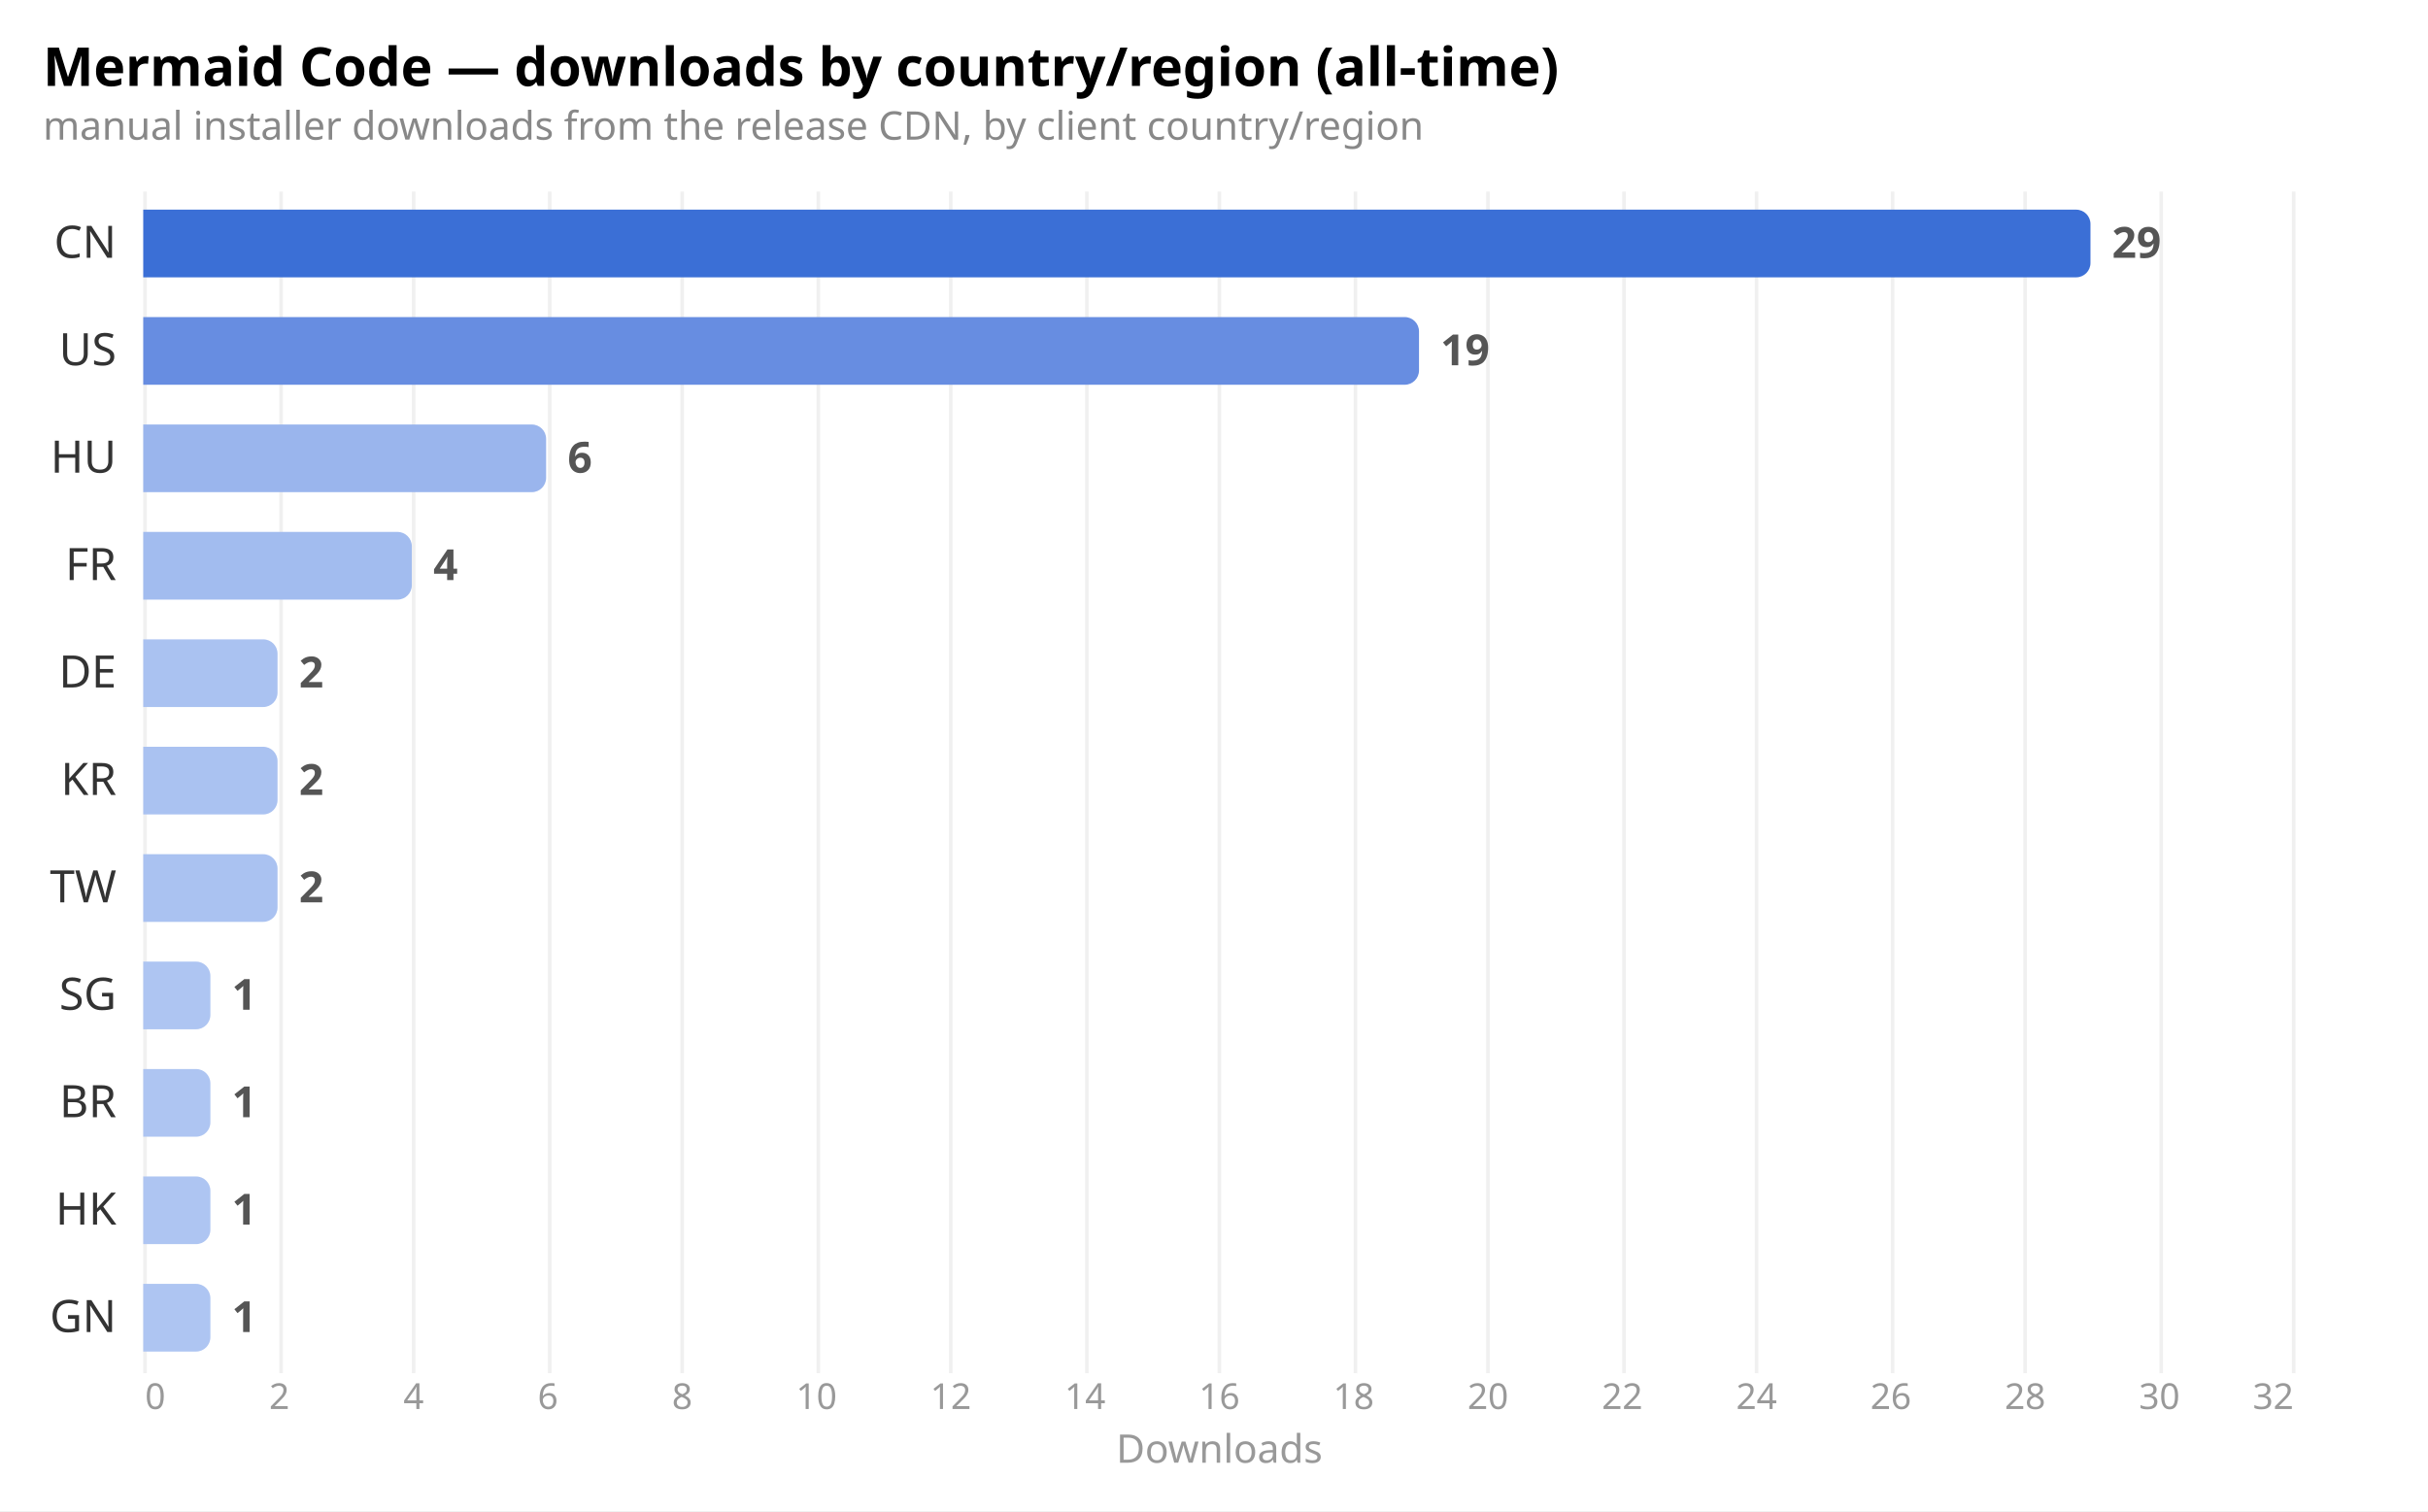
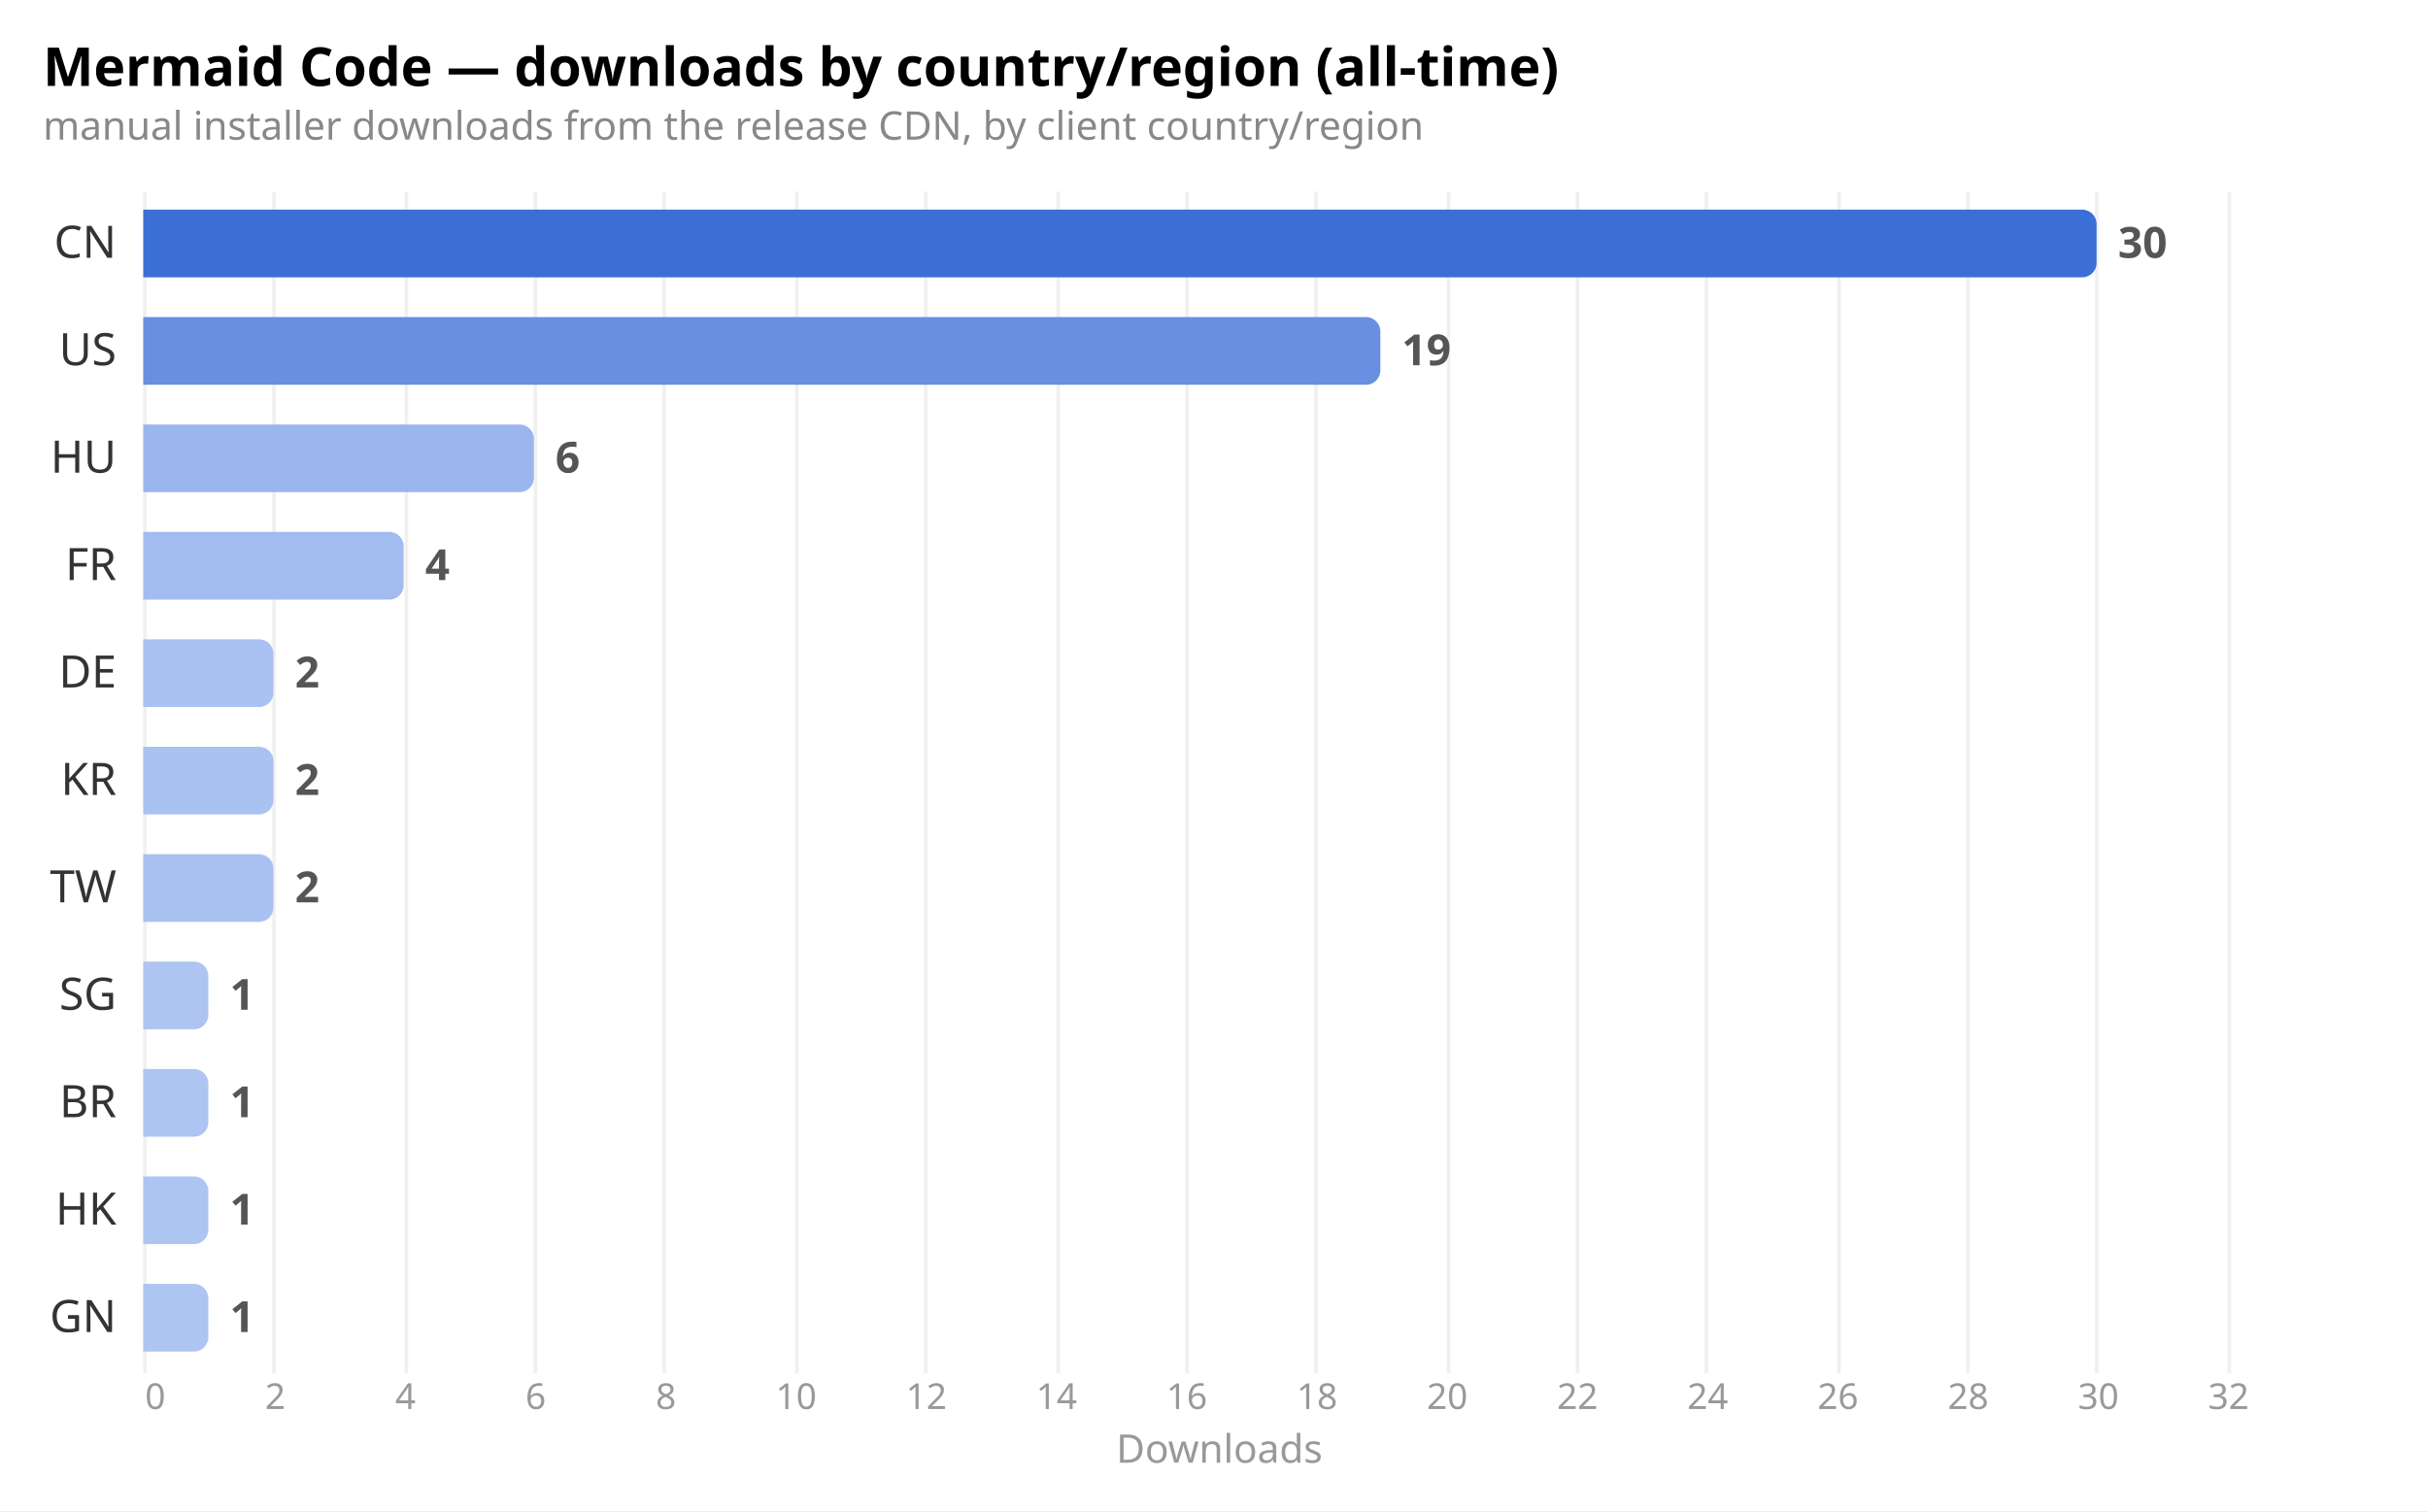
<svg xmlns="http://www.w3.org/2000/svg" version="1.1" class="marks" width="678" height="422" viewBox="0 0 678 422">
  <rect width="678" height="422" fill="white" />
  <g fill="none" stroke-miterlimit="4" transform="translate(40,53)">
    <g class="mark-group role-frame root" role="graphics-object" aria-roledescription="group mark container">
      <g transform="translate(0,0)">
        <path class="background" aria-hidden="true" d="M0,0h600v330h-600Z" />
        <g>
          <g class="mark-group role-axis" aria-hidden="true">
            <g transform="translate(0.5,330.5)">
              <path class="background" aria-hidden="true" d="M0,0h0v0h0Z" pointer-events="none" />
              <g>
                <g class="mark-rule role-axis-grid" pointer-events="none">
                  <line transform="translate(0,0)" x2="0" y2="-330" stroke="#f0f0f0" stroke-width="1" opacity="1" />
-                   <line transform="translate(38,0)" x2="0" y2="-330" stroke="#f0f0f0" stroke-width="1" opacity="1" />
-                   <line transform="translate(75,0)" x2="0" y2="-330" stroke="#f0f0f0" stroke-width="1" opacity="1" />
-                   <line transform="translate(113,0)" x2="0" y2="-330" stroke="#f0f0f0" stroke-width="1" opacity="1" />
-                   <line transform="translate(150,0)" x2="0" y2="-330" stroke="#f0f0f0" stroke-width="1" opacity="1" />
-                   <line transform="translate(188,0)" x2="0" y2="-330" stroke="#f0f0f0" stroke-width="1" opacity="1" />
-                   <line transform="translate(225,0)" x2="0" y2="-330" stroke="#f0f0f0" stroke-width="1" opacity="1" />
-                   <line transform="translate(263,0)" x2="0" y2="-330" stroke="#f0f0f0" stroke-width="1" opacity="1" />
-                   <line transform="translate(300,0)" x2="0" y2="-330" stroke="#f0f0f0" stroke-width="1" opacity="1" />
-                   <line transform="translate(338,0)" x2="0" y2="-330" stroke="#f0f0f0" stroke-width="1" opacity="1" />
-                   <line transform="translate(375,0)" x2="0" y2="-330" stroke="#f0f0f0" stroke-width="1" opacity="1" />
-                   <line transform="translate(413,0)" x2="0" y2="-330" stroke="#f0f0f0" stroke-width="1" opacity="1" />
-                   <line transform="translate(450,0)" x2="0" y2="-330" stroke="#f0f0f0" stroke-width="1" opacity="1" />
-                   <line transform="translate(488,0)" x2="0" y2="-330" stroke="#f0f0f0" stroke-width="1" opacity="1" />
-                   <line transform="translate(525,0)" x2="0" y2="-330" stroke="#f0f0f0" stroke-width="1" opacity="1" />
-                   <line transform="translate(563,0)" x2="0" y2="-330" stroke="#f0f0f0" stroke-width="1" opacity="1" />
-                   <line transform="translate(600,0)" x2="0" y2="-330" stroke="#f0f0f0" stroke-width="1" opacity="1" />
+                   <line transform="translate(36,0)" x2="0" y2="-330" stroke="#f0f0f0" stroke-width="1" opacity="1" />
+                   <line transform="translate(73,0)" x2="0" y2="-330" stroke="#f0f0f0" stroke-width="1" opacity="1" />
+                   <line transform="translate(109,0)" x2="0" y2="-330" stroke="#f0f0f0" stroke-width="1" opacity="1" />
+                   <line transform="translate(145,0)" x2="0" y2="-330" stroke="#f0f0f0" stroke-width="1" opacity="1" />
+                   <line transform="translate(182,0)" x2="0" y2="-330" stroke="#f0f0f0" stroke-width="1" opacity="1" />
+                   <line transform="translate(218,0)" x2="0" y2="-330" stroke="#f0f0f0" stroke-width="1" opacity="1" />
+                   <line transform="translate(255,0)" x2="0" y2="-330" stroke="#f0f0f0" stroke-width="1" opacity="1" />
+                   <line transform="translate(291,0)" x2="0" y2="-330" stroke="#f0f0f0" stroke-width="1" opacity="1" />
+                   <line transform="translate(327,0)" x2="0" y2="-330" stroke="#f0f0f0" stroke-width="1" opacity="1" />
+                   <line transform="translate(364,0)" x2="0" y2="-330" stroke="#f0f0f0" stroke-width="1" opacity="1" />
+                   <line transform="translate(400,0)" x2="0" y2="-330" stroke="#f0f0f0" stroke-width="1" opacity="1" />
+                   <line transform="translate(436,0)" x2="0" y2="-330" stroke="#f0f0f0" stroke-width="1" opacity="1" />
+                   <line transform="translate(473,0)" x2="0" y2="-330" stroke="#f0f0f0" stroke-width="1" opacity="1" />
+                   <line transform="translate(509,0)" x2="0" y2="-330" stroke="#f0f0f0" stroke-width="1" opacity="1" />
+                   <line transform="translate(545,0)" x2="0" y2="-330" stroke="#f0f0f0" stroke-width="1" opacity="1" />
+                   <line transform="translate(582,0)" x2="0" y2="-330" stroke="#f0f0f0" stroke-width="1" opacity="1" />
                </g>
              </g>
              <path class="foreground" aria-hidden="true" d="" pointer-events="none" display="none" />
            </g>
          </g>
-           <g class="mark-group role-axis" role="graphics-symbol" aria-roledescription="axis" aria-label="X-axis titled 'Downloads' for a linear scale with values from 0 to 32">
+           <g class="mark-group role-axis" role="graphics-symbol" aria-roledescription="axis" aria-label="X-axis titled 'Downloads' for a linear scale with values from 0 to 33">
            <g transform="translate(0.5,330.5)">
              <path class="background" aria-hidden="true" d="M0,0h0v0h0Z" pointer-events="none" />
              <g>
                <g class="mark-text role-axis-label" pointer-events="none">
                  <text text-anchor="start" transform="translate(0,10)" font-family="sans-serif" font-size="10px" fill="#999" opacity="1">0</text>
-                   <text text-anchor="middle" transform="translate(37.5,10)" font-family="sans-serif" font-size="10px" fill="#999" opacity="1">2</text>
-                   <text text-anchor="middle" transform="translate(75,10)" font-family="sans-serif" font-size="10px" fill="#999" opacity="1">4</text>
-                   <text text-anchor="middle" transform="translate(112.5,10)" font-family="sans-serif" font-size="10px" fill="#999" opacity="1">6</text>
-                   <text text-anchor="middle" transform="translate(150,10)" font-family="sans-serif" font-size="10px" fill="#999" opacity="1">8</text>
-                   <text text-anchor="middle" transform="translate(187.5,10)" font-family="sans-serif" font-size="10px" fill="#999" opacity="1">10</text>
-                   <text text-anchor="middle" transform="translate(225,10)" font-family="sans-serif" font-size="10px" fill="#999" opacity="1">12</text>
-                   <text text-anchor="middle" transform="translate(262.5,10)" font-family="sans-serif" font-size="10px" fill="#999" opacity="1">14</text>
-                   <text text-anchor="middle" transform="translate(300,10)" font-family="sans-serif" font-size="10px" fill="#999" opacity="1">16</text>
-                   <text text-anchor="middle" transform="translate(337.5,10)" font-family="sans-serif" font-size="10px" fill="#999" opacity="1">18</text>
-                   <text text-anchor="middle" transform="translate(375,10)" font-family="sans-serif" font-size="10px" fill="#999" opacity="1">20</text>
-                   <text text-anchor="middle" transform="translate(412.5,10)" font-family="sans-serif" font-size="10px" fill="#999" opacity="1">22</text>
-                   <text text-anchor="middle" transform="translate(450,10)" font-family="sans-serif" font-size="10px" fill="#999" opacity="1">24</text>
-                   <text text-anchor="middle" transform="translate(487.5,10)" font-family="sans-serif" font-size="10px" fill="#999" opacity="1">26</text>
-                   <text text-anchor="middle" transform="translate(525,10)" font-family="sans-serif" font-size="10px" fill="#999" opacity="1">28</text>
-                   <text text-anchor="middle" transform="translate(562.5,10)" font-family="sans-serif" font-size="10px" fill="#999" opacity="1">30</text>
-                   <text text-anchor="end" transform="translate(600,10)" font-family="sans-serif" font-size="10px" fill="#999" opacity="1">32</text>
+                   <text text-anchor="middle" transform="translate(36.36364,10)" font-family="sans-serif" font-size="10px" fill="#999" opacity="1">2</text>
+                   <text text-anchor="middle" transform="translate(72.72727,10)" font-family="sans-serif" font-size="10px" fill="#999" opacity="1">4</text>
+                   <text text-anchor="middle" transform="translate(109.0909,10)" font-family="sans-serif" font-size="10px" fill="#999" opacity="1">6</text>
+                   <text text-anchor="middle" transform="translate(145.4545,10)" font-family="sans-serif" font-size="10px" fill="#999" opacity="1">8</text>
+                   <text text-anchor="middle" transform="translate(181.8182,10)" font-family="sans-serif" font-size="10px" fill="#999" opacity="1">10</text>
+                   <text text-anchor="middle" transform="translate(218.1818,10)" font-family="sans-serif" font-size="10px" fill="#999" opacity="1">12</text>
+                   <text text-anchor="middle" transform="translate(254.5455,10)" font-family="sans-serif" font-size="10px" fill="#999" opacity="1">14</text>
+                   <text text-anchor="middle" transform="translate(290.9091,10)" font-family="sans-serif" font-size="10px" fill="#999" opacity="1">16</text>
+                   <text text-anchor="middle" transform="translate(327.2727,10)" font-family="sans-serif" font-size="10px" fill="#999" opacity="1">18</text>
+                   <text text-anchor="middle" transform="translate(363.6364,10)" font-family="sans-serif" font-size="10px" fill="#999" opacity="1">20</text>
+                   <text text-anchor="middle" transform="translate(400,10)" font-family="sans-serif" font-size="10px" fill="#999" opacity="1">22</text>
+                   <text text-anchor="middle" transform="translate(436.3636,10)" font-family="sans-serif" font-size="10px" fill="#999" opacity="1">24</text>
+                   <text text-anchor="middle" transform="translate(472.7273,10)" font-family="sans-serif" font-size="10px" fill="#999" opacity="1">26</text>
+                   <text text-anchor="middle" transform="translate(509.0909,10)" font-family="sans-serif" font-size="10px" fill="#999" opacity="1">28</text>
+                   <text text-anchor="middle" transform="translate(545.4545,10)" font-family="sans-serif" font-size="10px" fill="#999" opacity="1">30</text>
+                   <text text-anchor="middle" transform="translate(581.8182,10)" font-family="sans-serif" font-size="10px" fill="#999" opacity="1">32</text>
                </g>
                <g class="mark-text role-axis-title" pointer-events="none">
                  <text text-anchor="middle" transform="translate(300,25)" font-family="sans-serif" font-size="11px" font-weight="500" fill="#999" opacity="1">Downloads</text>
                </g>
              </g>
              <path class="foreground" aria-hidden="true" d="" pointer-events="none" display="none" />
            </g>
          </g>
          <g class="mark-group role-axis" role="graphics-symbol" aria-roledescription="axis" aria-label="Y-axis for a discrete scale with 11 values: CN, US, HU, FR, DE, ending with GN">
            <g transform="translate(0.5,0.5)">
              <path class="background" aria-hidden="true" d="M0,0h0v0h0Z" pointer-events="none" />
              <g>
                <g class="mark-text role-axis-label" pointer-events="none">
                  <text text-anchor="end" transform="translate(-8,18.5)" font-family="sans-serif" font-size="12.5px" font-weight="500" fill="#333" opacity="1">CN</text>
                  <text text-anchor="end" transform="translate(-8,48.5)" font-family="sans-serif" font-size="12.5px" font-weight="500" fill="#333" opacity="1">US</text>
                  <text text-anchor="end" transform="translate(-8,78.5)" font-family="sans-serif" font-size="12.5px" font-weight="500" fill="#333" opacity="1">HU</text>
                  <text text-anchor="end" transform="translate(-8,108.5)" font-family="sans-serif" font-size="12.5px" font-weight="500" fill="#333" opacity="1">FR</text>
                  <text text-anchor="end" transform="translate(-8,138.5)" font-family="sans-serif" font-size="12.5px" font-weight="500" fill="#333" opacity="1">DE</text>
                  <text text-anchor="end" transform="translate(-8,168.5)" font-family="sans-serif" font-size="12.5px" font-weight="500" fill="#333" opacity="1">KR</text>
                  <text text-anchor="end" transform="translate(-8,198.5)" font-family="sans-serif" font-size="12.5px" font-weight="500" fill="#333" opacity="1">TW</text>
                  <text text-anchor="end" transform="translate(-8,228.5)" font-family="sans-serif" font-size="12.5px" font-weight="500" fill="#333" opacity="1">SG</text>
                  <text text-anchor="end" transform="translate(-8,258.5)" font-family="sans-serif" font-size="12.5px" font-weight="500" fill="#333" opacity="1">BR</text>
                  <text text-anchor="end" transform="translate(-8,288.5)" font-family="sans-serif" font-size="12.5px" font-weight="500" fill="#333" opacity="1">HK</text>
                  <text text-anchor="end" transform="translate(-8,318.5)" font-family="sans-serif" font-size="12.5px" font-weight="500" fill="#333" opacity="1">GN</text>
                </g>
              </g>
              <path class="foreground" aria-hidden="true" d="" pointer-events="none" display="none" />
            </g>
          </g>
          <g class="mark-group role-scope" role="graphics-object" aria-roledescription="group mark container">
            <g transform="translate(0,5.55)">
-               <path class="background" aria-hidden="true" d="M0,0L539.75,0C541.958,0,543.75,1.792,543.75,4L543.75,14.9C543.75,17.108,541.958,18.9,539.75,18.9L0,18.9C0,18.9,0,18.9,0,18.9L0,0C0,0,0,0,0,0Z" />
+               <path class="background" aria-hidden="true" d="M0,0L541.455,0C543.662,0,545.455,1.792,545.455,4L545.455,14.9C545.455,17.108,543.662,18.9,541.455,18.9L0,18.9C0,18.9,0,18.9,0,18.9L0,0C0,0,0,0,0,0Z" />
              <g clip-path="url(#clip1)">
                <g class="mark-group role-scope" role="graphics-object" aria-roledescription="group mark container">
                  <g transform="translate(0,0)">
                    <path class="background" aria-hidden="true" d="M0,0h0v18.9h0Z" />
                    <g>
                      <g class="mark-rect role-mark layer_0_marks" role="graphics-object" aria-roledescription="rect mark container">
-                         <path aria-label="Downloads: 29; country: CN; downloads: 29" role="graphics-symbol" aria-roledescription="bar" d="M0,0h543.75v18.9h-543.75Z" fill="rgb(59, 111, 214)" />
+                         <path aria-label="Downloads: 30; country: CN; downloads: 30" role="graphics-symbol" aria-roledescription="bar" d="M0,0h545.455v18.9h-545.455Z" fill="rgb(59, 111, 214)" />
                      </g>
                    </g>
                    <path class="foreground" aria-hidden="true" d="" display="none" />
                  </g>
                </g>
              </g>
              <path class="foreground" aria-hidden="true" d="" display="none" />
            </g>
            <g transform="translate(0,35.55)">
-               <path class="background" aria-hidden="true" d="M0,0L352.25,0C354.458,0,356.25,1.792,356.25,4L356.25,14.9C356.25,17.108,354.458,18.9,352.25,18.9L0,18.9C0,18.9,0,18.9,0,18.9L0,0C0,0,0,0,0,0Z" />
+               <path class="background" aria-hidden="true" d="M0,0L341.455,0C343.662,0,345.455,1.792,345.455,4L345.455,14.9C345.455,17.108,343.662,18.9,341.455,18.9L0,18.9C0,18.9,0,18.9,0,18.9L0,0C0,0,0,0,0,0Z" />
              <g clip-path="url(#clip2)">
                <g class="mark-group role-scope" role="graphics-object" aria-roledescription="group mark container">
                  <g transform="translate(0,0)">
                    <path class="background" aria-hidden="true" d="M0,0h0v18.9h0Z" />
                    <g>
                      <g class="mark-rect role-mark layer_0_marks" role="graphics-object" aria-roledescription="rect mark container">
-                         <path aria-label="Downloads: 19; country: US; downloads: 19" role="graphics-symbol" aria-roledescription="bar" d="M0,0h356.25v18.9h-356.25Z" fill="rgb(103, 141, 225)" />
+                         <path aria-label="Downloads: 19; country: US; downloads: 19" role="graphics-symbol" aria-roledescription="bar" d="M0,0h345.455v18.9h-345.455Z" fill="rgb(105, 143, 225)" />
                      </g>
                    </g>
                    <path class="foreground" aria-hidden="true" d="" display="none" />
                  </g>
                </g>
              </g>
              <path class="foreground" aria-hidden="true" d="" display="none" />
            </g>
            <g transform="translate(0,65.55)">
-               <path class="background" aria-hidden="true" d="M0,0L108.5,0C110.708,0,112.5,1.792,112.5,4L112.5,14.9C112.5,17.108,110.708,18.9,108.5,18.9L0,18.9C0,18.9,0,18.9,0,18.9L0,0C0,0,0,0,0,0Z" />
+               <path class="background" aria-hidden="true" d="M0,0L105.091,0C107.299,0,109.091,1.792,109.091,4L109.091,14.9C109.091,17.108,107.299,18.9,105.091,18.9L0,18.9C0,18.9,0,18.9,0,18.9L0,0C0,0,0,0,0,0Z" />
              <g clip-path="url(#clip3)">
                <g class="mark-group role-scope" role="graphics-object" aria-roledescription="group mark container">
                  <g transform="translate(0,0)">
                    <path class="background" aria-hidden="true" d="M0,0h0v18.9h0Z" />
                    <g>
                      <g class="mark-rect role-mark layer_0_marks" role="graphics-object" aria-roledescription="rect mark container">
-                         <path aria-label="Downloads: 6; country: HU; downloads: 6" role="graphics-symbol" aria-roledescription="bar" d="M0,0h112.5v18.9h-112.5Z" fill="rgb(154, 181, 237)" />
+                         <path aria-label="Downloads: 6; country: HU; downloads: 6" role="graphics-symbol" aria-roledescription="bar" d="M0,0h109.091v18.9h-109.091Z" fill="rgb(155, 182, 238)" />
                      </g>
                    </g>
                    <path class="foreground" aria-hidden="true" d="" display="none" />
                  </g>
                </g>
              </g>
              <path class="foreground" aria-hidden="true" d="" display="none" />
            </g>
            <g transform="translate(0,95.55)">
-               <path class="background" aria-hidden="true" d="M0,0L71,0C73.208,0,75,1.792,75,4L75,14.9C75,17.108,73.208,18.9,71,18.9L0,18.9C0,18.9,0,18.9,0,18.9L0,0C0,0,0,0,0,0Z" />
+               <path class="background" aria-hidden="true" d="M0,0L68.727,0C70.935,0,72.727,1.792,72.727,4L72.727,14.9C72.727,17.108,70.935,18.9,68.727,18.9L0,18.9C0,18.9,0,18.9,0,18.9L0,0C0,0,0,0,0,0Z" />
              <g clip-path="url(#clip4)">
                <g class="mark-group role-scope" role="graphics-object" aria-roledescription="group mark container">
                  <g transform="translate(0,0)">
                    <path class="background" aria-hidden="true" d="M0,0h0v18.9h0Z" />
                    <g>
                      <g class="mark-rect role-mark layer_0_marks" role="graphics-object" aria-roledescription="rect mark container">
-                         <path aria-label="Downloads: 4; country: FR; downloads: 4" role="graphics-symbol" aria-roledescription="bar" d="M0,0h75v18.9h-75Z" fill="rgb(162, 188, 239)" />
+                         <path aria-label="Downloads: 4; country: FR; downloads: 4" role="graphics-symbol" aria-roledescription="bar" d="M0,0h72.727v18.9h-72.727Z" fill="rgb(162, 188, 239)" />
                      </g>
                    </g>
                    <path class="foreground" aria-hidden="true" d="" display="none" />
                  </g>
                </g>
              </g>
              <path class="foreground" aria-hidden="true" d="" display="none" />
            </g>
            <g transform="translate(0,125.55)">
-               <path class="background" aria-hidden="true" d="M0,0L33.5,0C35.708,0,37.5,1.792,37.5,4L37.5,14.9C37.5,17.108,35.708,18.9,33.5,18.9L0,18.9C0,18.9,0,18.9,0,18.9L0,0C0,0,0,0,0,0Z" />
+               <path class="background" aria-hidden="true" d="M0,0L32.364,0C34.571,0,36.364,1.792,36.364,4L36.364,14.9C36.364,17.108,34.571,18.9,32.364,18.9L0,18.9C0,18.9,0,18.9,0,18.9L0,0C0,0,0,0,0,0Z" />
              <g clip-path="url(#clip5)">
                <g class="mark-group role-scope" role="graphics-object" aria-roledescription="group mark container">
                  <g transform="translate(0,0)">
                    <path class="background" aria-hidden="true" d="M0,0h0v18.9h0Z" />
                    <g>
                      <g class="mark-rect role-mark layer_0_marks" role="graphics-object" aria-roledescription="rect mark container">
-                         <path aria-label="Downloads: 2; country: DE; downloads: 2" role="graphics-symbol" aria-roledescription="bar" d="M0,0h37.5v18.9h-37.5Z" fill="rgb(170, 194, 241)" />
+                         <path aria-label="Downloads: 2; country: DE; downloads: 2" role="graphics-symbol" aria-roledescription="bar" d="M0,0h36.364v18.9h-36.364Z" fill="rgb(170, 194, 241)" />
                      </g>
                    </g>
                    <path class="foreground" aria-hidden="true" d="" display="none" />
                  </g>
                </g>
              </g>
              <path class="foreground" aria-hidden="true" d="" display="none" />
            </g>
            <g transform="translate(0,155.55)">
-               <path class="background" aria-hidden="true" d="M0,0L33.5,0C35.708,0,37.5,1.792,37.5,4L37.5,14.9C37.5,17.108,35.708,18.9,33.5,18.9L0,18.9C0,18.9,0,18.9,0,18.9L0,0C0,0,0,0,0,0Z" />
+               <path class="background" aria-hidden="true" d="M0,0L32.364,0C34.571,0,36.364,1.792,36.364,4L36.364,14.9C36.364,17.108,34.571,18.9,32.364,18.9L0,18.9C0,18.9,0,18.9,0,18.9L0,0C0,0,0,0,0,0Z" />
              <g clip-path="url(#clip6)">
                <g class="mark-group role-scope" role="graphics-object" aria-roledescription="group mark container">
                  <g transform="translate(0,0)">
                    <path class="background" aria-hidden="true" d="M0,0h0v18.9h0Z" />
                    <g>
                      <g class="mark-rect role-mark layer_0_marks" role="graphics-object" aria-roledescription="rect mark container">
-                         <path aria-label="Downloads: 2; country: KR; downloads: 2" role="graphics-symbol" aria-roledescription="bar" d="M0,0h37.5v18.9h-37.5Z" fill="rgb(170, 194, 241)" />
+                         <path aria-label="Downloads: 2; country: KR; downloads: 2" role="graphics-symbol" aria-roledescription="bar" d="M0,0h36.364v18.9h-36.364Z" fill="rgb(170, 194, 241)" />
                      </g>
                    </g>
                    <path class="foreground" aria-hidden="true" d="" display="none" />
                  </g>
                </g>
              </g>
              <path class="foreground" aria-hidden="true" d="" display="none" />
            </g>
            <g transform="translate(0,185.55)">
-               <path class="background" aria-hidden="true" d="M0,0L33.5,0C35.708,0,37.5,1.792,37.5,4L37.5,14.9C37.5,17.108,35.708,18.9,33.5,18.9L0,18.9C0,18.9,0,18.9,0,18.9L0,0C0,0,0,0,0,0Z" />
+               <path class="background" aria-hidden="true" d="M0,0L32.364,0C34.571,0,36.364,1.792,36.364,4L36.364,14.9C36.364,17.108,34.571,18.9,32.364,18.9L0,18.9C0,18.9,0,18.9,0,18.9L0,0C0,0,0,0,0,0Z" />
              <g clip-path="url(#clip7)">
                <g class="mark-group role-scope" role="graphics-object" aria-roledescription="group mark container">
                  <g transform="translate(0,0)">
                    <path class="background" aria-hidden="true" d="M0,0h0v18.9h0Z" />
                    <g>
                      <g class="mark-rect role-mark layer_0_marks" role="graphics-object" aria-roledescription="rect mark container">
-                         <path aria-label="Downloads: 2; country: TW; downloads: 2" role="graphics-symbol" aria-roledescription="bar" d="M0,0h37.5v18.9h-37.5Z" fill="rgb(170, 194, 241)" />
+                         <path aria-label="Downloads: 2; country: TW; downloads: 2" role="graphics-symbol" aria-roledescription="bar" d="M0,0h36.364v18.9h-36.364Z" fill="rgb(170, 194, 241)" />
                      </g>
                    </g>
                    <path class="foreground" aria-hidden="true" d="" display="none" />
                  </g>
                </g>
              </g>
              <path class="foreground" aria-hidden="true" d="" display="none" />
            </g>
            <g transform="translate(0,215.55)">
-               <path class="background" aria-hidden="true" d="M0,0L14.75,0C16.958,0,18.75,1.792,18.75,4L18.75,14.9C18.75,17.108,16.958,18.9,14.75,18.9L0,18.9C0,18.9,0,18.9,0,18.9L0,0C0,0,0,0,0,0Z" />
+               <path class="background" aria-hidden="true" d="M0,0L14.182,0C16.389,0,18.182,1.792,18.182,4L18.182,14.9C18.182,17.108,16.389,18.9,14.182,18.9L0,18.9C0,18.9,0,18.9,0,18.9L0,0C0,0,0,0,0,0Z" />
              <g clip-path="url(#clip8)">
                <g class="mark-group role-scope" role="graphics-object" aria-roledescription="group mark container">
                  <g transform="translate(0,0)">
                    <path class="background" aria-hidden="true" d="M0,0h0v18.9h0Z" />
                    <g>
                      <g class="mark-rect role-mark layer_0_marks" role="graphics-object" aria-roledescription="rect mark container">
-                         <path aria-label="Downloads: 1; country: SG; downloads: 1" role="graphics-symbol" aria-roledescription="bar" d="M0,0h18.75v18.9h-18.75Z" fill="rgb(174, 197, 242)" />
+                         <path aria-label="Downloads: 1; country: SG; downloads: 1" role="graphics-symbol" aria-roledescription="bar" d="M0,0h18.182v18.9h-18.182Z" fill="rgb(174, 197, 242)" />
                      </g>
                    </g>
                    <path class="foreground" aria-hidden="true" d="" display="none" />
                  </g>
                </g>
              </g>
              <path class="foreground" aria-hidden="true" d="" display="none" />
            </g>
            <g transform="translate(0,245.55)">
-               <path class="background" aria-hidden="true" d="M0,0L14.75,0C16.958,0,18.75,1.792,18.75,4L18.75,14.9C18.75,17.108,16.958,18.9,14.75,18.9L0,18.9C0,18.9,0,18.9,0,18.9L0,0C0,0,0,0,0,0Z" />
+               <path class="background" aria-hidden="true" d="M0,0L14.182,0C16.389,0,18.182,1.792,18.182,4L18.182,14.9C18.182,17.108,16.389,18.9,14.182,18.9L0,18.9C0,18.9,0,18.9,0,18.9L0,0C0,0,0,0,0,0Z" />
              <g clip-path="url(#clip9)">
                <g class="mark-group role-scope" role="graphics-object" aria-roledescription="group mark container">
                  <g transform="translate(0,0)">
                    <path class="background" aria-hidden="true" d="M0,0h0v18.9h0Z" />
                    <g>
                      <g class="mark-rect role-mark layer_0_marks" role="graphics-object" aria-roledescription="rect mark container">
-                         <path aria-label="Downloads: 1; country: BR; downloads: 1" role="graphics-symbol" aria-roledescription="bar" d="M0,0h18.75v18.9h-18.75Z" fill="rgb(174, 197, 242)" />
+                         <path aria-label="Downloads: 1; country: BR; downloads: 1" role="graphics-symbol" aria-roledescription="bar" d="M0,0h18.182v18.9h-18.182Z" fill="rgb(174, 197, 242)" />
                      </g>
                    </g>
                    <path class="foreground" aria-hidden="true" d="" display="none" />
                  </g>
                </g>
              </g>
              <path class="foreground" aria-hidden="true" d="" display="none" />
            </g>
            <g transform="translate(0,275.55)">
-               <path class="background" aria-hidden="true" d="M0,0L14.75,0C16.958,0,18.75,1.792,18.75,4L18.75,14.9C18.75,17.108,16.958,18.9,14.75,18.9L0,18.9C0,18.9,0,18.9,0,18.9L0,0C0,0,0,0,0,0Z" />
+               <path class="background" aria-hidden="true" d="M0,0L14.182,0C16.389,0,18.182,1.792,18.182,4L18.182,14.9C18.182,17.108,16.389,18.9,14.182,18.9L0,18.9C0,18.9,0,18.9,0,18.9L0,0C0,0,0,0,0,0Z" />
              <g clip-path="url(#clip10)">
                <g class="mark-group role-scope" role="graphics-object" aria-roledescription="group mark container">
                  <g transform="translate(0,0)">
                    <path class="background" aria-hidden="true" d="M0,0h0v18.9h0Z" />
                    <g>
                      <g class="mark-rect role-mark layer_0_marks" role="graphics-object" aria-roledescription="rect mark container">
-                         <path aria-label="Downloads: 1; country: HK; downloads: 1" role="graphics-symbol" aria-roledescription="bar" d="M0,0h18.75v18.9h-18.75Z" fill="rgb(174, 197, 242)" />
+                         <path aria-label="Downloads: 1; country: HK; downloads: 1" role="graphics-symbol" aria-roledescription="bar" d="M0,0h18.182v18.9h-18.182Z" fill="rgb(174, 197, 242)" />
                      </g>
                    </g>
                    <path class="foreground" aria-hidden="true" d="" display="none" />
                  </g>
                </g>
              </g>
              <path class="foreground" aria-hidden="true" d="" display="none" />
            </g>
            <g transform="translate(0,305.55)">
-               <path class="background" aria-hidden="true" d="M0,0L14.75,0C16.958,0,18.75,1.792,18.75,4L18.75,14.9C18.75,17.108,16.958,18.9,14.75,18.9L0,18.9C0,18.9,0,18.9,0,18.9L0,0C0,0,0,0,0,0Z" />
+               <path class="background" aria-hidden="true" d="M0,0L14.182,0C16.389,0,18.182,1.792,18.182,4L18.182,14.9C18.182,17.108,16.389,18.9,14.182,18.9L0,18.9C0,18.9,0,18.9,0,18.9L0,0C0,0,0,0,0,0Z" />
              <g clip-path="url(#clip11)">
                <g class="mark-group role-scope" role="graphics-object" aria-roledescription="group mark container">
                  <g transform="translate(0,0)">
                    <path class="background" aria-hidden="true" d="M0,0h0v18.9h0Z" />
                    <g>
                      <g class="mark-rect role-mark layer_0_marks" role="graphics-object" aria-roledescription="rect mark container">
-                         <path aria-label="Downloads: 1; country: GN; downloads: 1" role="graphics-symbol" aria-roledescription="bar" d="M0,0h18.75v18.9h-18.75Z" fill="rgb(174, 197, 242)" />
+                         <path aria-label="Downloads: 1; country: GN; downloads: 1" role="graphics-symbol" aria-roledescription="bar" d="M0,0h18.182v18.9h-18.182Z" fill="rgb(174, 197, 242)" />
                      </g>
                    </g>
                    <path class="foreground" aria-hidden="true" d="" display="none" />
                  </g>
                </g>
              </g>
              <path class="foreground" aria-hidden="true" d="" display="none" />
            </g>
          </g>
          <g class="mark-text role-mark layer_1_marks" role="graphics-object" aria-roledescription="text mark container">
-             <text aria-label="Downloads: 29; country: CN; downloads: 29" role="graphics-symbol" aria-roledescription="text mark" text-anchor="start" transform="translate(549.75,19)" font-family="sans-serif" font-size="12px" font-weight="600" fill="#555">29</text>
-             <text aria-label="Downloads: 19; country: US; downloads: 19" role="graphics-symbol" aria-roledescription="text mark" text-anchor="start" transform="translate(362.25,49)" font-family="sans-serif" font-size="12px" font-weight="600" fill="#555">19</text>
-             <text aria-label="Downloads: 6; country: HU; downloads: 6" role="graphics-symbol" aria-roledescription="text mark" text-anchor="start" transform="translate(118.5,79)" font-family="sans-serif" font-size="12px" font-weight="600" fill="#555">6</text>
-             <text aria-label="Downloads: 4; country: FR; downloads: 4" role="graphics-symbol" aria-roledescription="text mark" text-anchor="start" transform="translate(81,109)" font-family="sans-serif" font-size="12px" font-weight="600" fill="#555">4</text>
-             <text aria-label="Downloads: 2; country: DE; downloads: 2" role="graphics-symbol" aria-roledescription="text mark" text-anchor="start" transform="translate(43.5,139)" font-family="sans-serif" font-size="12px" font-weight="600" fill="#555">2</text>
-             <text aria-label="Downloads: 2; country: KR; downloads: 2" role="graphics-symbol" aria-roledescription="text mark" text-anchor="start" transform="translate(43.5,169)" font-family="sans-serif" font-size="12px" font-weight="600" fill="#555">2</text>
-             <text aria-label="Downloads: 2; country: TW; downloads: 2" role="graphics-symbol" aria-roledescription="text mark" text-anchor="start" transform="translate(43.5,199)" font-family="sans-serif" font-size="12px" font-weight="600" fill="#555">2</text>
-             <text aria-label="Downloads: 1; country: SG; downloads: 1" role="graphics-symbol" aria-roledescription="text mark" text-anchor="start" transform="translate(24.75,229)" font-family="sans-serif" font-size="12px" font-weight="600" fill="#555">1</text>
-             <text aria-label="Downloads: 1; country: BR; downloads: 1" role="graphics-symbol" aria-roledescription="text mark" text-anchor="start" transform="translate(24.75,259)" font-family="sans-serif" font-size="12px" font-weight="600" fill="#555">1</text>
-             <text aria-label="Downloads: 1; country: HK; downloads: 1" role="graphics-symbol" aria-roledescription="text mark" text-anchor="start" transform="translate(24.75,289)" font-family="sans-serif" font-size="12px" font-weight="600" fill="#555">1</text>
-             <text aria-label="Downloads: 1; country: GN; downloads: 1" role="graphics-symbol" aria-roledescription="text mark" text-anchor="start" transform="translate(24.75,319)" font-family="sans-serif" font-size="12px" font-weight="600" fill="#555">1</text>
+             <text aria-label="Downloads: 30; country: CN; downloads: 30" role="graphics-symbol" aria-roledescription="text mark" text-anchor="start" transform="translate(551.4545,19)" font-family="sans-serif" font-size="12px" font-weight="600" fill="#555">30</text>
+             <text aria-label="Downloads: 19; country: US; downloads: 19" role="graphics-symbol" aria-roledescription="text mark" text-anchor="start" transform="translate(351.4545,49)" font-family="sans-serif" font-size="12px" font-weight="600" fill="#555">19</text>
+             <text aria-label="Downloads: 6; country: HU; downloads: 6" role="graphics-symbol" aria-roledescription="text mark" text-anchor="start" transform="translate(115.0909,79)" font-family="sans-serif" font-size="12px" font-weight="600" fill="#555">6</text>
+             <text aria-label="Downloads: 4; country: FR; downloads: 4" role="graphics-symbol" aria-roledescription="text mark" text-anchor="start" transform="translate(78.72727,109)" font-family="sans-serif" font-size="12px" font-weight="600" fill="#555">4</text>
+             <text aria-label="Downloads: 2; country: DE; downloads: 2" role="graphics-symbol" aria-roledescription="text mark" text-anchor="start" transform="translate(42.36364,139)" font-family="sans-serif" font-size="12px" font-weight="600" fill="#555">2</text>
+             <text aria-label="Downloads: 2; country: KR; downloads: 2" role="graphics-symbol" aria-roledescription="text mark" text-anchor="start" transform="translate(42.36364,169)" font-family="sans-serif" font-size="12px" font-weight="600" fill="#555">2</text>
+             <text aria-label="Downloads: 2; country: TW; downloads: 2" role="graphics-symbol" aria-roledescription="text mark" text-anchor="start" transform="translate(42.36364,199)" font-family="sans-serif" font-size="12px" font-weight="600" fill="#555">2</text>
+             <text aria-label="Downloads: 1; country: SG; downloads: 1" role="graphics-symbol" aria-roledescription="text mark" text-anchor="start" transform="translate(24.18182,229)" font-family="sans-serif" font-size="12px" font-weight="600" fill="#555">1</text>
+             <text aria-label="Downloads: 1; country: BR; downloads: 1" role="graphics-symbol" aria-roledescription="text mark" text-anchor="start" transform="translate(24.18182,259)" font-family="sans-serif" font-size="12px" font-weight="600" fill="#555">1</text>
+             <text aria-label="Downloads: 1; country: HK; downloads: 1" role="graphics-symbol" aria-roledescription="text mark" text-anchor="start" transform="translate(24.18182,289)" font-family="sans-serif" font-size="12px" font-weight="600" fill="#555">1</text>
+             <text aria-label="Downloads: 1; country: GN; downloads: 1" role="graphics-symbol" aria-roledescription="text mark" text-anchor="start" transform="translate(24.18182,319)" font-family="sans-serif" font-size="12px" font-weight="600" fill="#555">1</text>
          </g>
          <g class="mark-group role-title">
            <g transform="translate(-28,-41)">
              <path class="background" aria-hidden="true" d="M0,0h0v0h0Z" pointer-events="none" />
              <g>
                <g class="mark-text role-title-text" role="graphics-symbol" aria-roledescription="title" aria-label="Title text 'Mermaid Code — downloads by country/region (all-time)'" pointer-events="none">
                  <text text-anchor="start" transform="translate(0,12)" font-family="sans-serif" font-size="15px" font-weight="600" fill="#000" opacity="1">Mermaid Code — downloads by country/region (all-time)</text>
                </g>
                <g class="mark-text role-title-subtitle" role="graphics-symbol" aria-roledescription="subtitle" aria-label="Subtitle text 'manual installer downloads from the release CDN, by client country/region'" pointer-events="none">
                  <text text-anchor="start" transform="translate(0,27)" font-family="sans-serif" font-size="11px" fill="#888" opacity="1">manual installer downloads from the release CDN, by client country/region</text>
                </g>
              </g>
              <path class="foreground" aria-hidden="true" d="" pointer-events="none" display="none" />
            </g>
          </g>
        </g>
        <path class="foreground" aria-hidden="true" d="" display="none" />
      </g>
    </g>
  </g>
  <defs>
    <clipPath id="clip1">
-       <path d="M0,0L539.75,0C541.958,0,543.75,1.792,543.75,4L543.75,14.9C543.75,17.108,541.958,18.9,539.75,18.9L0,18.9C0,18.9,0,18.9,0,18.9L0,0C0,0,0,0,0,0Z" />
+       <path d="M0,0L541.455,0C543.662,0,545.455,1.792,545.455,4L545.455,14.9C545.455,17.108,543.662,18.9,541.455,18.9L0,18.9C0,18.9,0,18.9,0,18.9L0,0C0,0,0,0,0,0Z" />
    </clipPath>
    <clipPath id="clip2">
-       <path d="M0,0L352.25,0C354.458,0,356.25,1.792,356.25,4L356.25,14.9C356.25,17.108,354.458,18.9,352.25,18.9L0,18.9C0,18.9,0,18.9,0,18.9L0,0C0,0,0,0,0,0Z" />
+       <path d="M0,0L341.455,0C343.662,0,345.455,1.792,345.455,4L345.455,14.9C345.455,17.108,343.662,18.9,341.455,18.9L0,18.9C0,18.9,0,18.9,0,18.9L0,0C0,0,0,0,0,0Z" />
    </clipPath>
    <clipPath id="clip3">
-       <path d="M0,0L108.5,0C110.708,0,112.5,1.792,112.5,4L112.5,14.9C112.5,17.108,110.708,18.9,108.5,18.9L0,18.9C0,18.9,0,18.9,0,18.9L0,0C0,0,0,0,0,0Z" />
+       <path d="M0,0L105.091,0C107.299,0,109.091,1.792,109.091,4L109.091,14.9C109.091,17.108,107.299,18.9,105.091,18.9L0,18.9C0,18.9,0,18.9,0,18.9L0,0C0,0,0,0,0,0Z" />
    </clipPath>
    <clipPath id="clip4">
-       <path d="M0,0L71,0C73.208,0,75,1.792,75,4L75,14.9C75,17.108,73.208,18.9,71,18.9L0,18.9C0,18.9,0,18.9,0,18.9L0,0C0,0,0,0,0,0Z" />
+       <path d="M0,0L68.727,0C70.935,0,72.727,1.792,72.727,4L72.727,14.9C72.727,17.108,70.935,18.9,68.727,18.9L0,18.9C0,18.9,0,18.9,0,18.9L0,0C0,0,0,0,0,0Z" />
    </clipPath>
    <clipPath id="clip5">
-       <path d="M0,0L33.5,0C35.708,0,37.5,1.792,37.5,4L37.5,14.9C37.5,17.108,35.708,18.9,33.5,18.9L0,18.9C0,18.9,0,18.9,0,18.9L0,0C0,0,0,0,0,0Z" />
+       <path d="M0,0L32.364,0C34.571,0,36.364,1.792,36.364,4L36.364,14.9C36.364,17.108,34.571,18.9,32.364,18.9L0,18.9C0,18.9,0,18.9,0,18.9L0,0C0,0,0,0,0,0Z" />
    </clipPath>
    <clipPath id="clip6">
-       <path d="M0,0L33.5,0C35.708,0,37.5,1.792,37.5,4L37.5,14.9C37.5,17.108,35.708,18.9,33.5,18.9L0,18.9C0,18.9,0,18.9,0,18.9L0,0C0,0,0,0,0,0Z" />
+       <path d="M0,0L32.364,0C34.571,0,36.364,1.792,36.364,4L36.364,14.9C36.364,17.108,34.571,18.9,32.364,18.9L0,18.9C0,18.9,0,18.9,0,18.9L0,0C0,0,0,0,0,0Z" />
    </clipPath>
    <clipPath id="clip7">
-       <path d="M0,0L33.5,0C35.708,0,37.5,1.792,37.5,4L37.5,14.9C37.5,17.108,35.708,18.9,33.5,18.9L0,18.9C0,18.9,0,18.9,0,18.9L0,0C0,0,0,0,0,0Z" />
+       <path d="M0,0L32.364,0C34.571,0,36.364,1.792,36.364,4L36.364,14.9C36.364,17.108,34.571,18.9,32.364,18.9L0,18.9C0,18.9,0,18.9,0,18.9L0,0C0,0,0,0,0,0Z" />
    </clipPath>
    <clipPath id="clip8">
-       <path d="M0,0L14.75,0C16.958,0,18.75,1.792,18.75,4L18.75,14.9C18.75,17.108,16.958,18.9,14.75,18.9L0,18.9C0,18.9,0,18.9,0,18.9L0,0C0,0,0,0,0,0Z" />
+       <path d="M0,0L14.182,0C16.389,0,18.182,1.792,18.182,4L18.182,14.9C18.182,17.108,16.389,18.9,14.182,18.9L0,18.9C0,18.9,0,18.9,0,18.9L0,0C0,0,0,0,0,0Z" />
    </clipPath>
    <clipPath id="clip9">
-       <path d="M0,0L14.75,0C16.958,0,18.75,1.792,18.75,4L18.75,14.9C18.75,17.108,16.958,18.9,14.75,18.9L0,18.9C0,18.9,0,18.9,0,18.9L0,0C0,0,0,0,0,0Z" />
+       <path d="M0,0L14.182,0C16.389,0,18.182,1.792,18.182,4L18.182,14.9C18.182,17.108,16.389,18.9,14.182,18.9L0,18.9C0,18.9,0,18.9,0,18.9L0,0C0,0,0,0,0,0Z" />
    </clipPath>
    <clipPath id="clip10">
-       <path d="M0,0L14.75,0C16.958,0,18.75,1.792,18.75,4L18.75,14.9C18.75,17.108,16.958,18.9,14.75,18.9L0,18.9C0,18.9,0,18.9,0,18.9L0,0C0,0,0,0,0,0Z" />
+       <path d="M0,0L14.182,0C16.389,0,18.182,1.792,18.182,4L18.182,14.9C18.182,17.108,16.389,18.9,14.182,18.9L0,18.9C0,18.9,0,18.9,0,18.9L0,0C0,0,0,0,0,0Z" />
    </clipPath>
    <clipPath id="clip11">
-       <path d="M0,0L14.75,0C16.958,0,18.75,1.792,18.75,4L18.75,14.9C18.75,17.108,16.958,18.9,14.75,18.9L0,18.9C0,18.9,0,18.9,0,18.9L0,0C0,0,0,0,0,0Z" />
+       <path d="M0,0L14.182,0C16.389,0,18.182,1.792,18.182,4L18.182,14.9C18.182,17.108,16.389,18.9,14.182,18.9L0,18.9C0,18.9,0,18.9,0,18.9L0,0C0,0,0,0,0,0Z" />
    </clipPath>
  </defs>
</svg>
